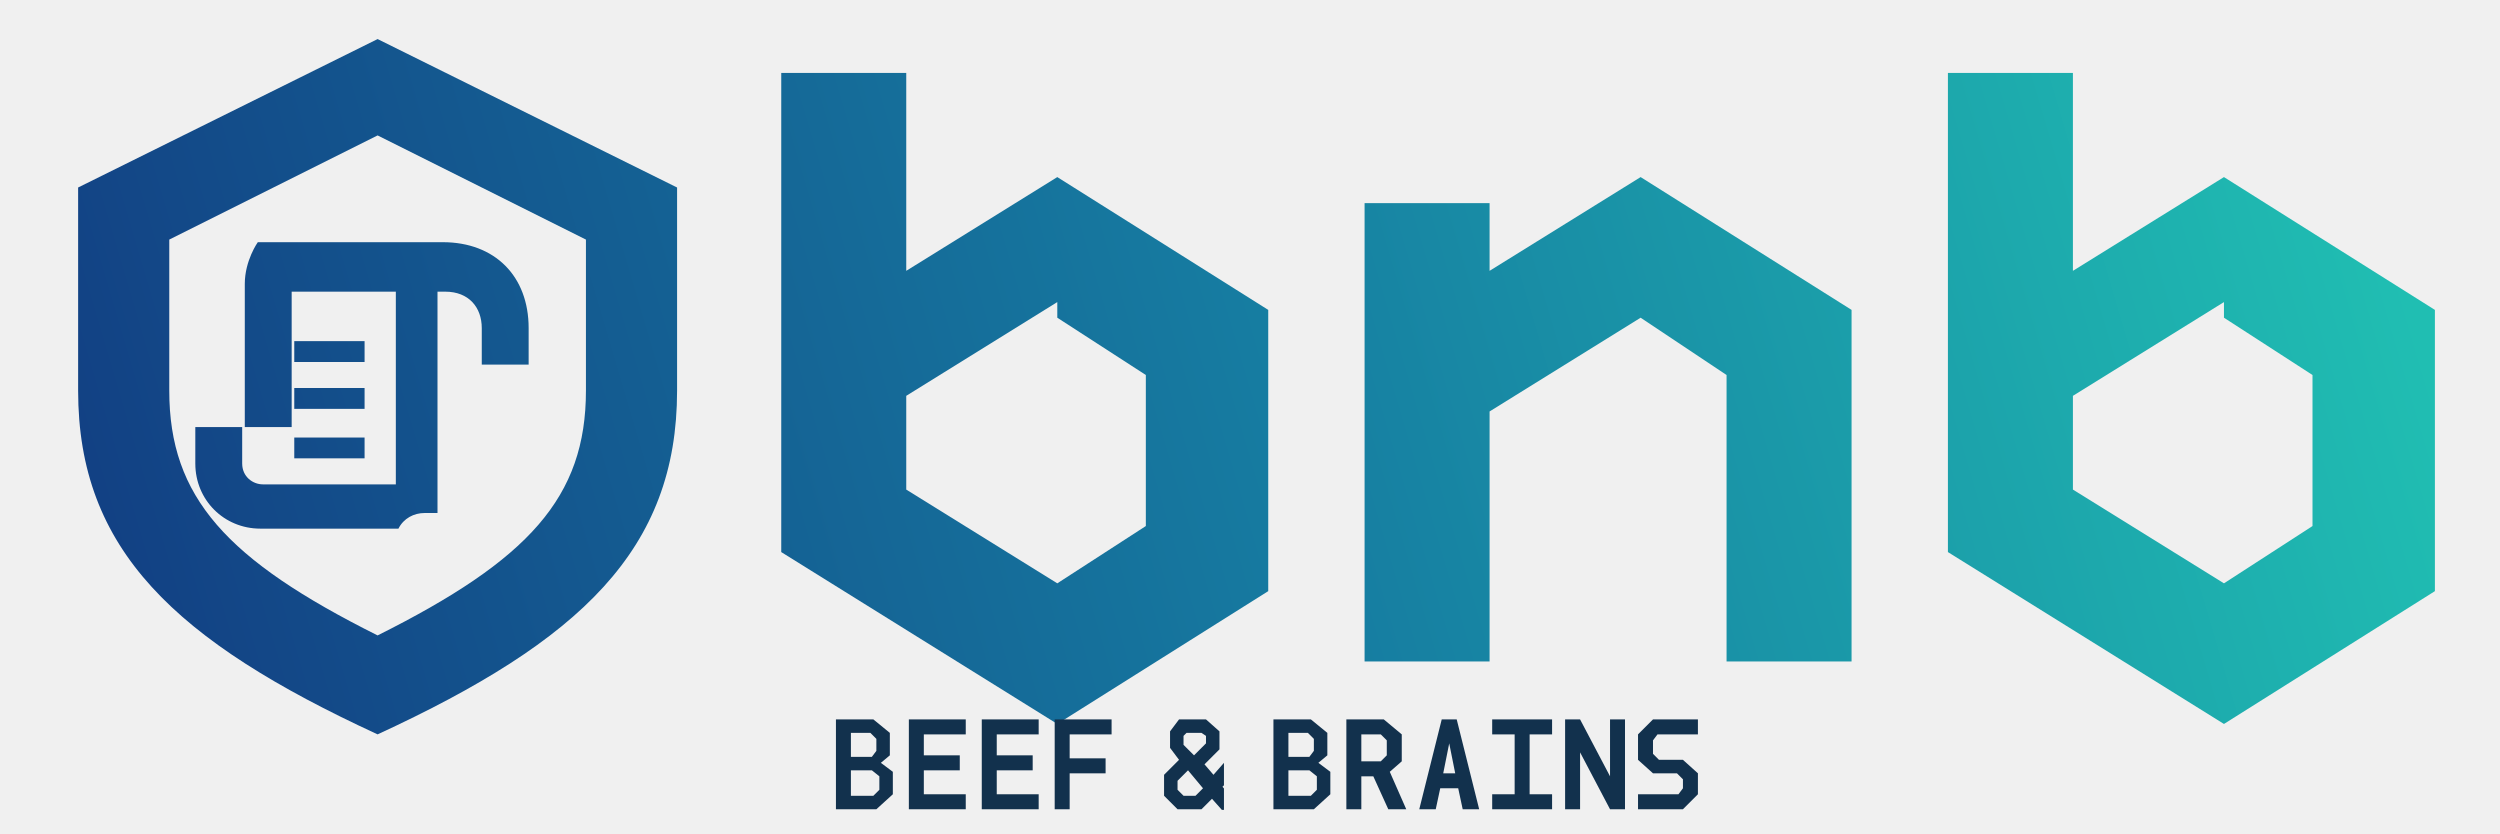
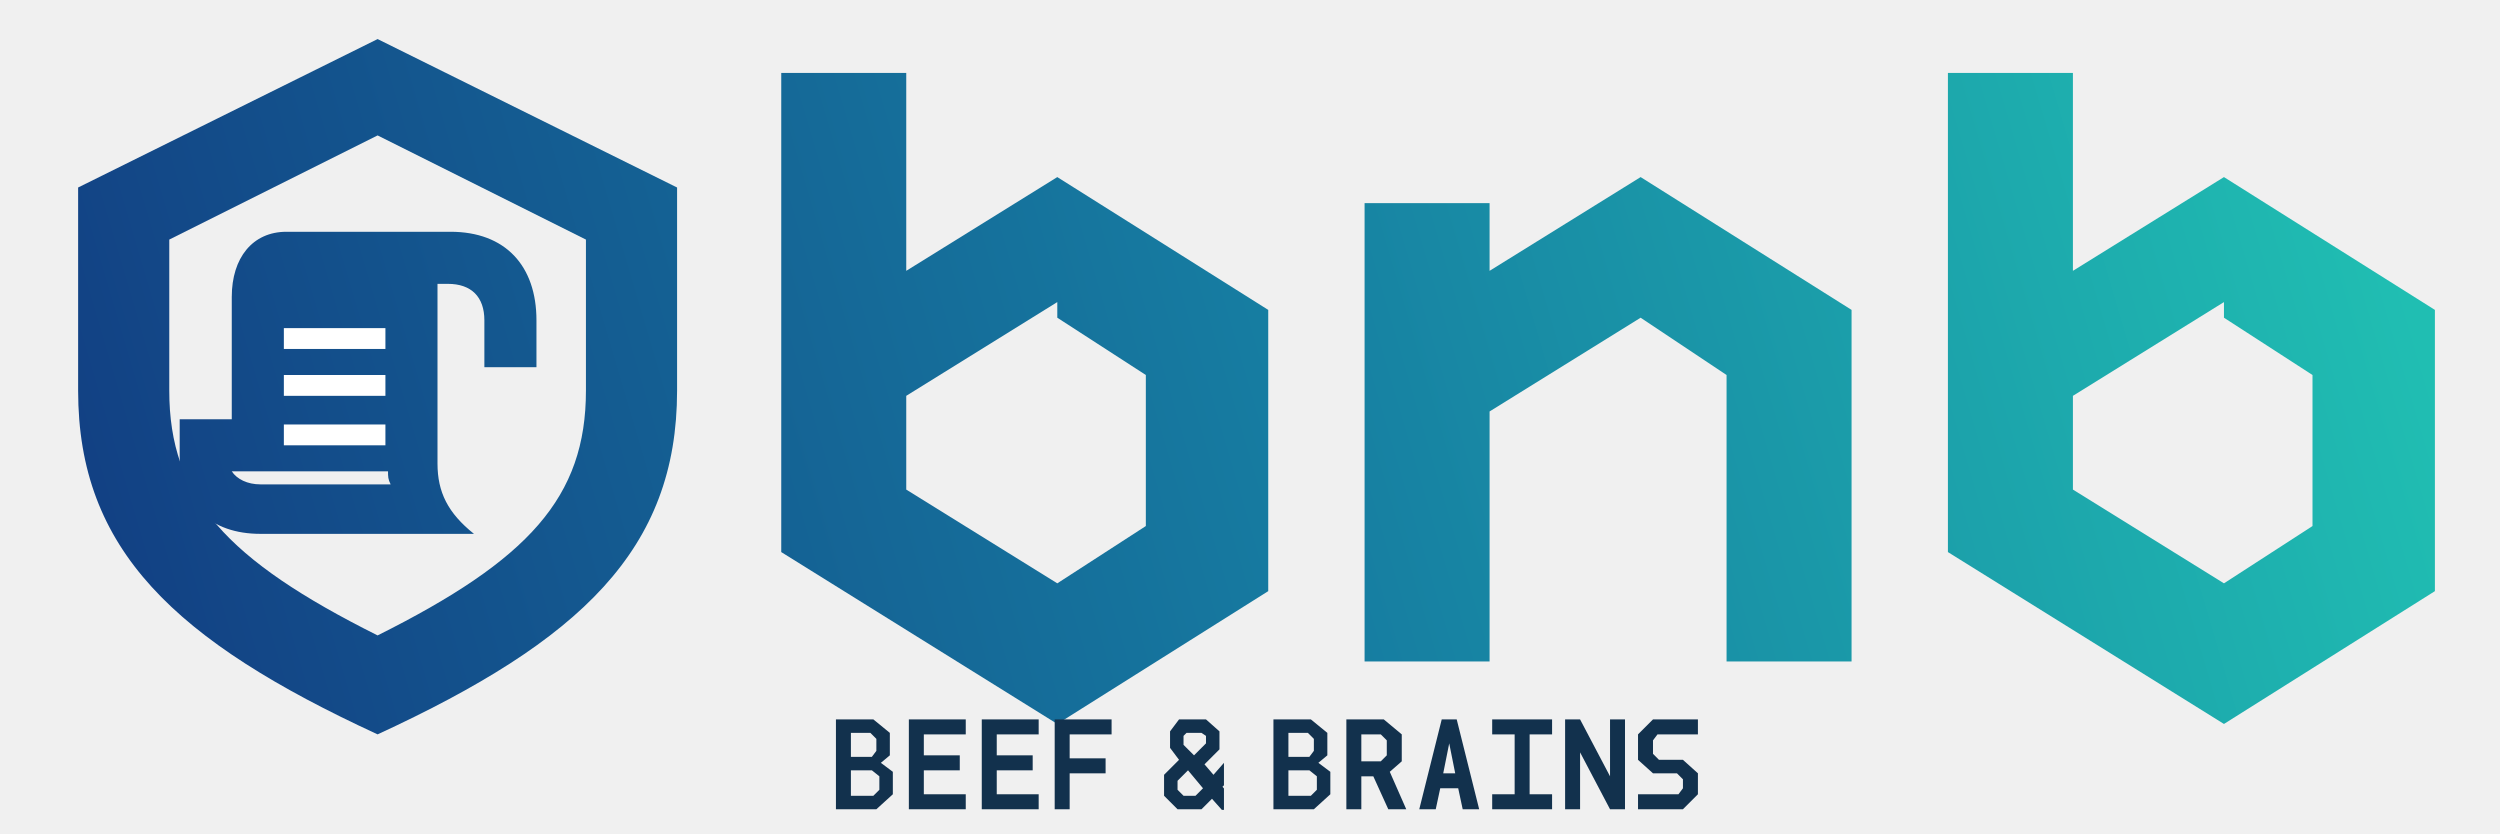
<svg xmlns="http://www.w3.org/2000/svg" viewBox="0 0 960 320" role="img" aria-labelledby="title desc">
  <defs>
    <linearGradient id="brand-gradient" x1="35" y1="285" x2="900" y2="30" gradientUnits="userSpaceOnUse">
      <stop stop-color="#123d82" />
      <stop offset="0.52" stop-color="#167ca1" />
      <stop offset="1" stop-color="#20beb2" />
    </linearGradient>
    <symbol id="glyph-b" viewBox="0 0 40 60">
      <path fill-rule="evenodd" d="M0 0h25l11 9v15l-6 5 8 6v15L27 60H0V0Zm10 9v16h14l3-4v-8l-4-4H10Zm0 25v17h15l4-4v-9l-5-4H10Z" />
    </symbol>
    <symbol id="glyph-e" viewBox="0 0 40 60">
      <path d="M0 0h38v10H10v14h24v10H10v16h28v10H0V0Z" />
    </symbol>
    <symbol id="glyph-f" viewBox="0 0 40 60">
      <path d="M0 0h38v10H10v16h24v10H10v24H0V0Z" />
    </symbol>
    <symbol id="glyph-a" viewBox="0 0 40 60">
      <path fill-rule="evenodd" d="M15 0h10l15 60H29l-3-14H14l-3 14H0L15 0Zm5 16-4 20h8l-4-20Z" />
    </symbol>
    <symbol id="glyph-r" viewBox="0 0 40 60">
      <path fill-rule="evenodd" d="M0 0h25l12 10v18l-8 7 11 25H28L18 38h-8v22H0V0Zm10 10v18h13l4-4V14l-4-4H10Z" />
    </symbol>
    <symbol id="glyph-i" viewBox="0 0 40 60">
      <path d="M0 0h40v10H25v40h15v10H0V50h15V10H0V0Z" />
    </symbol>
    <symbol id="glyph-n" viewBox="0 0 40 60">
      <path d="M0 0h10l20 38V0h10v60H30L10 22v38H0V0Z" />
    </symbol>
    <symbol id="glyph-s" viewBox="0 0 40 60">
      <path d="M10 0h30v10H13l-3 4v9l4 4h16l10 9v14L30 60H0V50h27l3-4v-6l-4-4H10L0 27V10L10 0Z" />
    </symbol>
    <symbol id="glyph-amp" viewBox="0 0 40 60">
      <path fill-rule="evenodd" d="M10 0h18l9 8v12l-10 10 6 7 7-8v15l-1 1 9 10-8 7-8-9-7 7H9L0 51V37l10-10-6-8V8l6-8Zm5 9-2 2v6l7 7 8-8v-5l-3-2H15ZM16 34l-7 7v6l4 4h8l5-5-10-12Z" />
    </symbol>
  </defs>
  <g fill="url(#brand-gradient)">
    <path fill-rule="evenodd" d="M145 15 260 72v78c0 61-37 96-115 132C67 246 30 211 30 150V72L145 15Zm0 37L65 92v58c0 41 22 65 80 94 58-29 80-53 80-94V92l-80-40Z" />
-     <path d="M99 93h71c20 0 33 13 33 33v14h-18v-14c0-8-5-14-14-14h-3v85h-5c-4 0-8 2-10 6h-53c-14 0-25-11-25-25v-14h19v-55c0-9 5-16 5-16Zm-6 85c0 5 4 8 8 8h51v-74h-40v52H93v14Zm20-47h27v8h-27v-8Zm0 18h27v8h-27v-8Zm0 19h27v8h-27v-8Z" />
+     <path d="M110 89h63c21 0 33 13 33 34v18h-20v-18c0-9-5-14-14-14h-4v69c0 11 4 19 14 27h-82c-19 0-31-11-31-30v-14h20v-47c0-15 8-25 21-25Zm-21 92c2 3 6 5 11 5h50c-1-2-1-3-1-5H89Z" />
+     <path fill="#fff" d="M109 126h39v8h-39zm0 18h39v8h-39zm0 19h39v8h-39z" />
    <path fill-rule="evenodd" d="M300 28h48v76l58-36 81 51v108l-81 51-106-66V28Zm106 88-58 36v36l58 36 34-22v-58l-34-22Zm118-38h48v26l58-36 81 51v135h-48V144l-33-22-58 36v96h-48V78Zm224-50h48v76l58-36 81 51v108l-81 51-106-66V28Zm106 88-58 36v36l58 36 34-22v-58l-34-22Z" />
  </g>
  <g fill="#12314d">
    <use href="#glyph-b" x="321" y="276" width="23" height="35" />
    <use href="#glyph-e" x="349" y="276" width="23" height="35" />
    <use href="#glyph-e" x="377" y="276" width="23" height="35" />
    <use href="#glyph-f" x="405" y="276" width="23" height="35" />
    <use href="#glyph-amp" x="447" y="276" width="23" height="35" />
    <use href="#glyph-b" x="489" y="276" width="23" height="35" />
    <use href="#glyph-r" x="517" y="276" width="23" height="35" />
    <use href="#glyph-a" x="545" y="276" width="23" height="35" />
    <use href="#glyph-i" x="573" y="276" width="23" height="35" />
    <use href="#glyph-n" x="601" y="276" width="23" height="35" />
    <use href="#glyph-s" x="629" y="276" width="23" height="35" />
  </g>
</svg>
